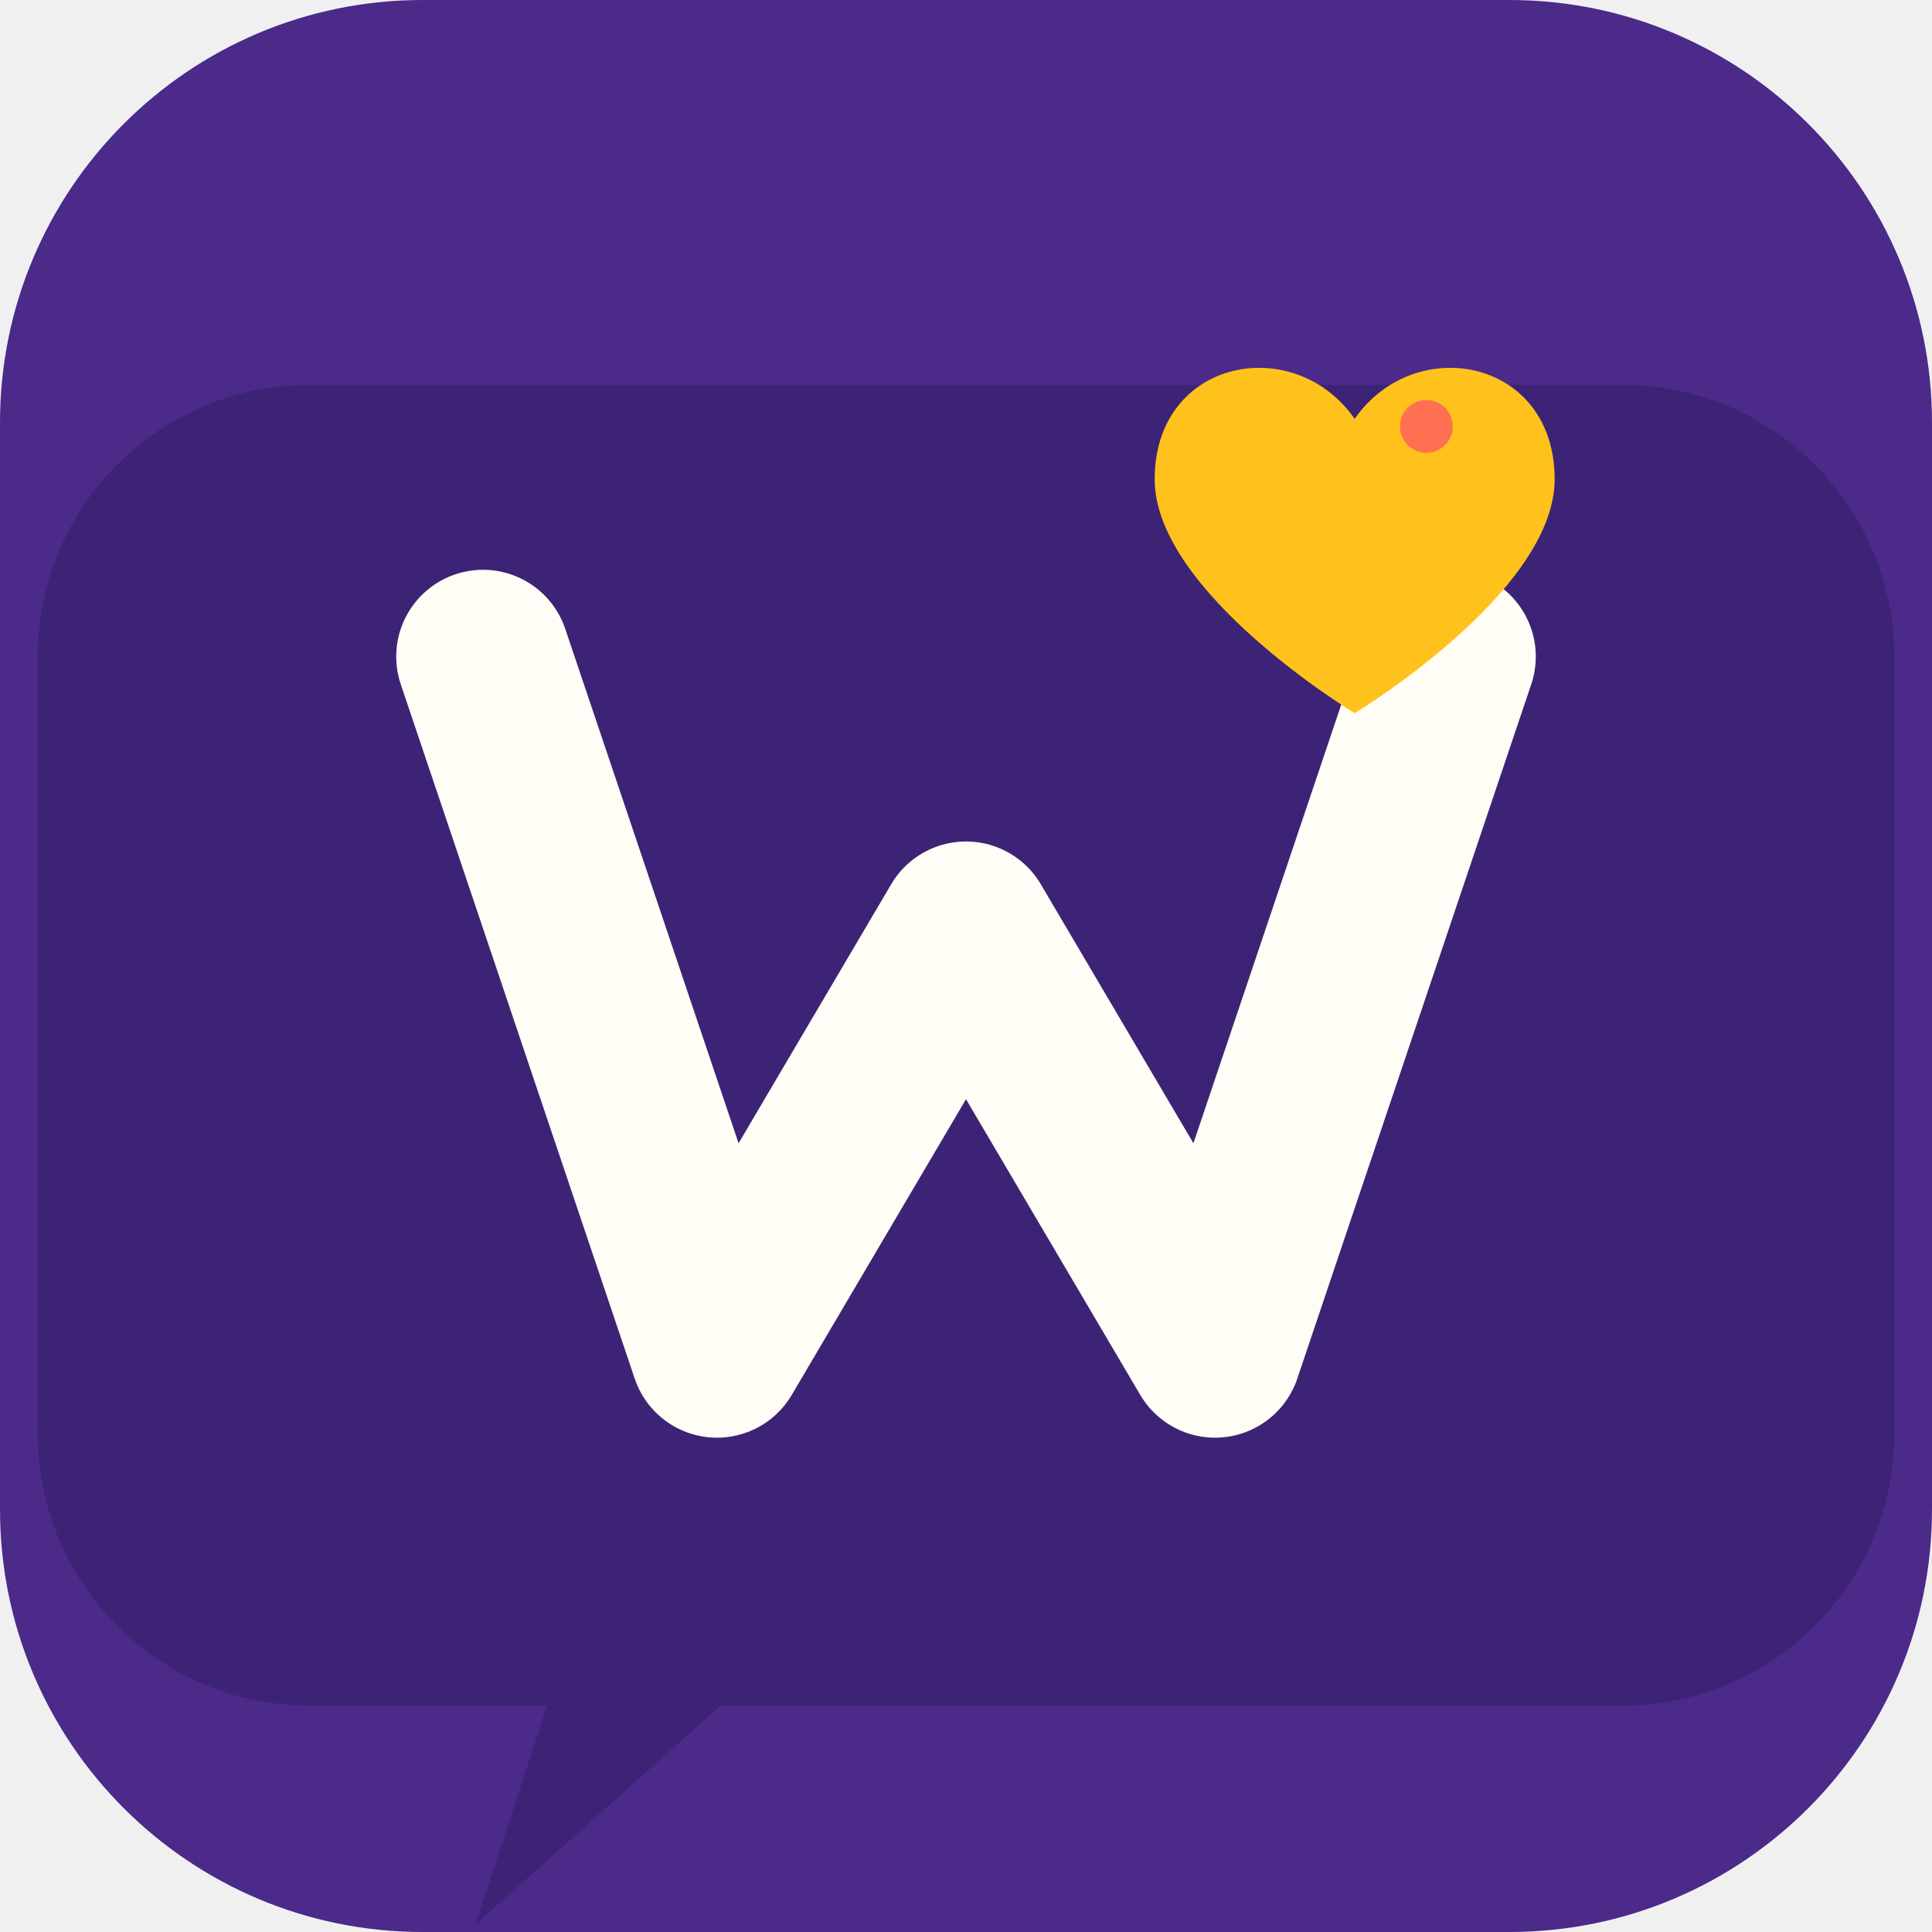
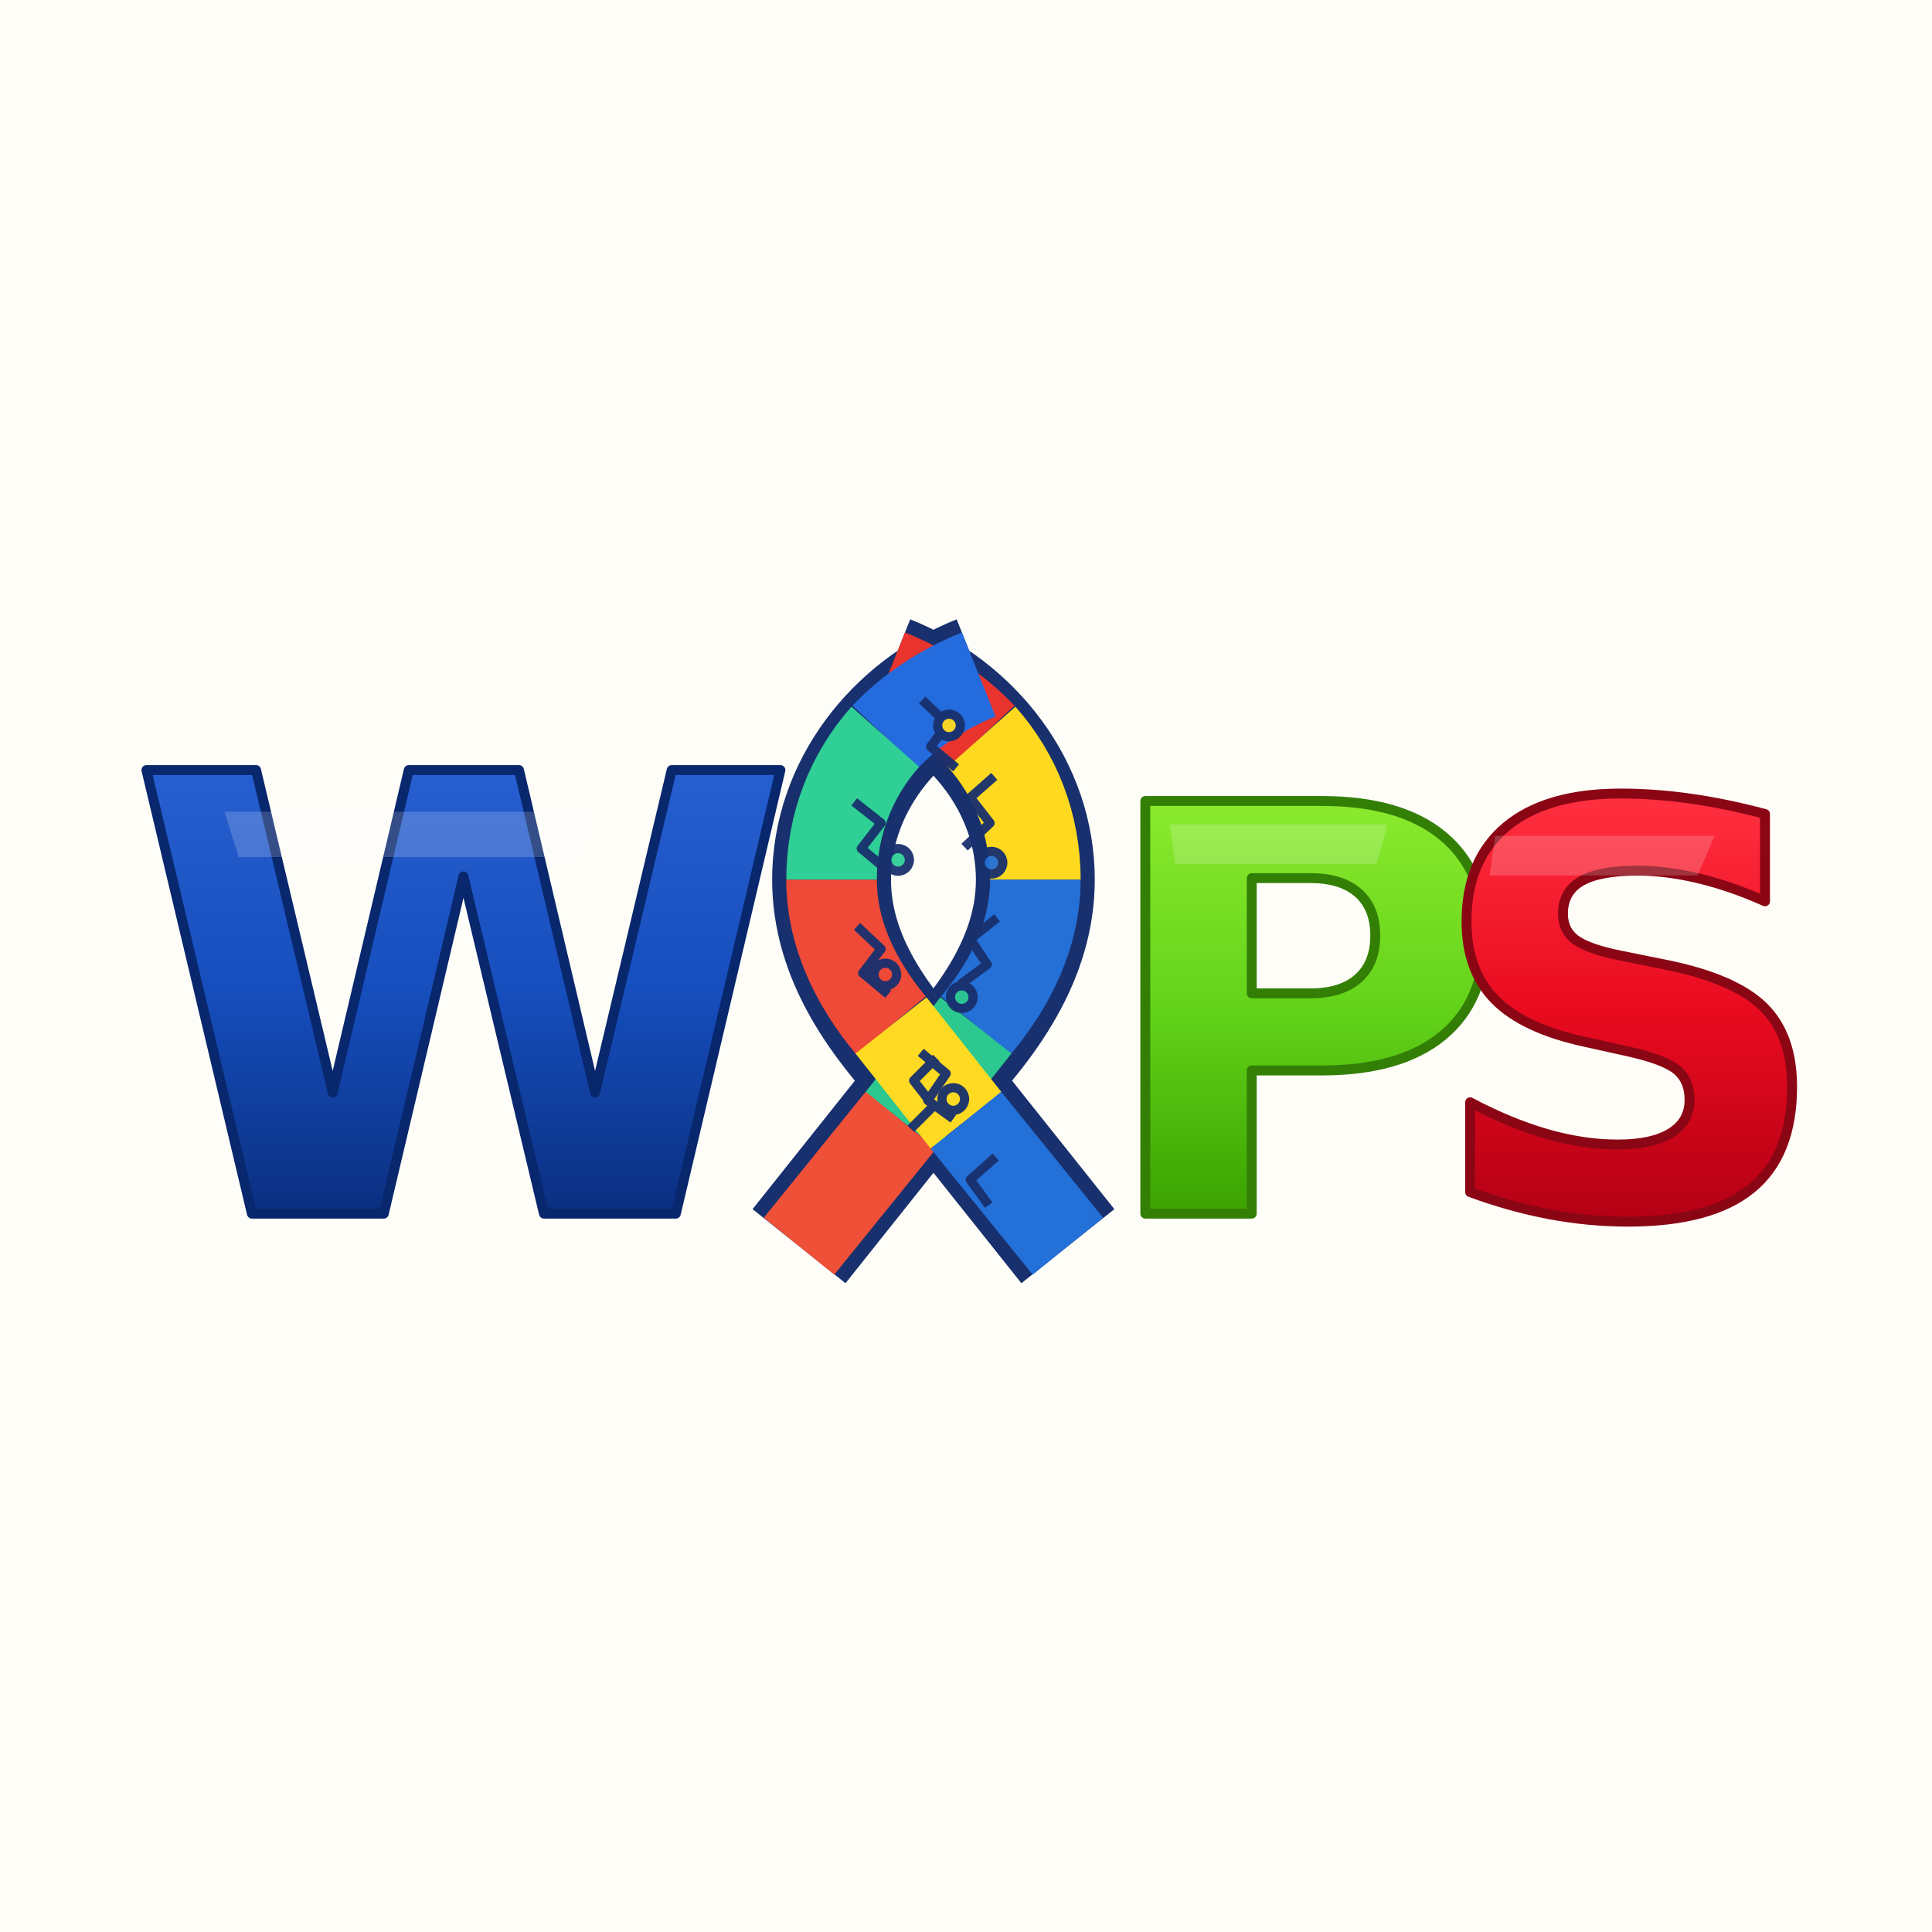
- <svg xmlns="http://www.w3.org/2000/svg" viewBox="0 0 512 512" role="img" aria-label="WAPS app icon">
-   <rect width="512" height="512" rx="112" fill="#4B2A8A" />
-   <path d="M82 102h348a72 72 0 0 1 72 72v206a72 72 0 0 1-72 72H191l-65 58 19-58H82a72 72 0 0 1-72-72V174a72 72 0 0 1 72-72Z" fill="#3D2375" />
-   <path d="M128 174 190 358 256 246 322 358 384 174" fill="none" stroke="#FFFDF5" stroke-width="46" stroke-linecap="round" stroke-linejoin="round" />
-   <path d="M359 111c-16-23-53-16-53 16 0 30 53 62 53 62s53-32 53-62c0-32-37-39-53-16Z" fill="#FFC21C" />
-   <circle cx="378" cy="113" r="7" fill="#FF6F51" />
+ <svg xmlns="http://www.w3.org/2000/svg" viewBox="0 0 1024 1024" role="img" aria-label="WAPS app icon">
+   <rect width="1024" height="1024" fill="#fffdf8" />
+   <g transform="translate(62 302) scale(.75)">
+     <defs>
+       <linearGradient id="wBlue" x1="0" y1="0" x2="0" y2="1">
+         <stop offset="0" stop-color="#275fd0" />
+         <stop offset=".5" stop-color="#164ebd" />
+         <stop offset="1" stop-color="#0a2f80" />
+       </linearGradient>
+       <linearGradient id="wGreen" x1="0" y1="0" x2="0" y2="1">
+         <stop offset="0" stop-color="#8bea2e" />
+         <stop offset=".5" stop-color="#63d31a" />
+         <stop offset="1" stop-color="#3ba200" />
+       </linearGradient>
+       <linearGradient id="wRed" x1="0" y1="0" x2="0" y2="1">
+         <stop offset="0" stop-color="#ff3040" />
+         <stop offset=".5" stop-color="#ea0b20" />
+         <stop offset="1" stop-color="#b30014" />
+       </linearGradient>
+     </defs>
+     <g stroke-linejoin="round">
+       <text x="8" y="455" font-family="Arial Black,DejaVu Sans,sans-serif" font-weight="900" font-size="430" fill="url(#wBlue)" stroke="#08276d" stroke-width="7">W</text>
+       <g fill="none" stroke-linecap="butt" stroke-linejoin="round">
+         <path d="M545 74 C605 98 649 154 649 219 C649 273 617 320 572 365 L482 478" stroke="#18306d" stroke-width="84" />
+         <path d="M609 74 C549 98 505 154 505 219 C505 273 537 320 582 365 L672 478" stroke="#18306d" stroke-width="84" />
+         <path d="M545 74 C570 84 593 99 611 118" stroke="#e9342e" stroke-width="64" />
+         <path d="M611 118 C635 145 649 180 649 219" stroke="#ffd91f" stroke-width="64" />
+         <path d="M649 219 C649 257 632 292 607 322" stroke="#2470d7" stroke-width="64" />
+         <path d="M607 322 L554 389" stroke="#2cc88f" stroke-width="64" />
+         <path d="M554 389 L482 478" stroke="#ef5038" stroke-width="64" />
+         <path d="M609 74 C584 84 561 99 543 118" stroke="#246bdd" stroke-width="64" />
+         <path d="M543 118 C519 145 505 180 505 219" stroke="#2fcf96" stroke-width="64" />
+         <path d="M505 219 C505 257 522 292 547 322" stroke="#ef4937" stroke-width="64" />
+         <path d="M547 322 L600 389" stroke="#ffda22" stroke-width="64" />
+         <path d="M600 389 L672 478" stroke="#2370d8" stroke-width="64" />
+         <g stroke="#18306d" stroke-width="6.5" opacity=".95">
+           <path d="M569 92 l18 17 -12 16 18 15" />
+           <path d="M620 146 l-17 15 14 18 -18 17" />
+           <path d="M622 246 l-19 15 12 18 -19 14" />
+           <path d="M579 345 l-16 16 14 18 -16 16" />
+           <path d="M521 164 l19 15 -14 18 18 15" />
+           <path d="M523 252 l17 16 -13 17 18 15" />
+           <path d="M568 341 l18 15 -13 19 18 13" />
+           <path d="M621 415 l-18 16 13 18" />
+           <circle cx="588" cy="110" r="8" fill="#ffd91f" />
+           <circle cx="618" cy="207" r="8" fill="#2470d7" />
+           <circle cx="597" cy="302" r="8" fill="#2cc88f" />
+           <circle cx="543" cy="286" r="8" fill="#ef4937" />
+           <circle cx="552" cy="205" r="8" fill="#2fcf96" />
+           <circle cx="591" cy="374" r="8" fill="#ffda22" />
+         </g>
+       </g>
+       <text x="690" y="455" font-family="Arial Black,DejaVu Sans,sans-serif" font-weight="900" font-size="400" fill="url(#wGreen)" stroke="#337f06" stroke-width="7">P</text>
+       <text x="925" y="455" font-family="Arial Black,DejaVu Sans,sans-serif" font-weight="900" font-size="400" fill="url(#wRed)" stroke="#8b0614" stroke-width="7">S</text>
+       <g opacity=".18" fill="#fff">
+         <path d="M76 171h260l-12 32H86z" />
+         <path d="M744 180h154l-8 28H748z" />
+         <path d="M974 188h155l-12 28H970z" />
+       </g>
+     </g>
+   </g>
</svg>
